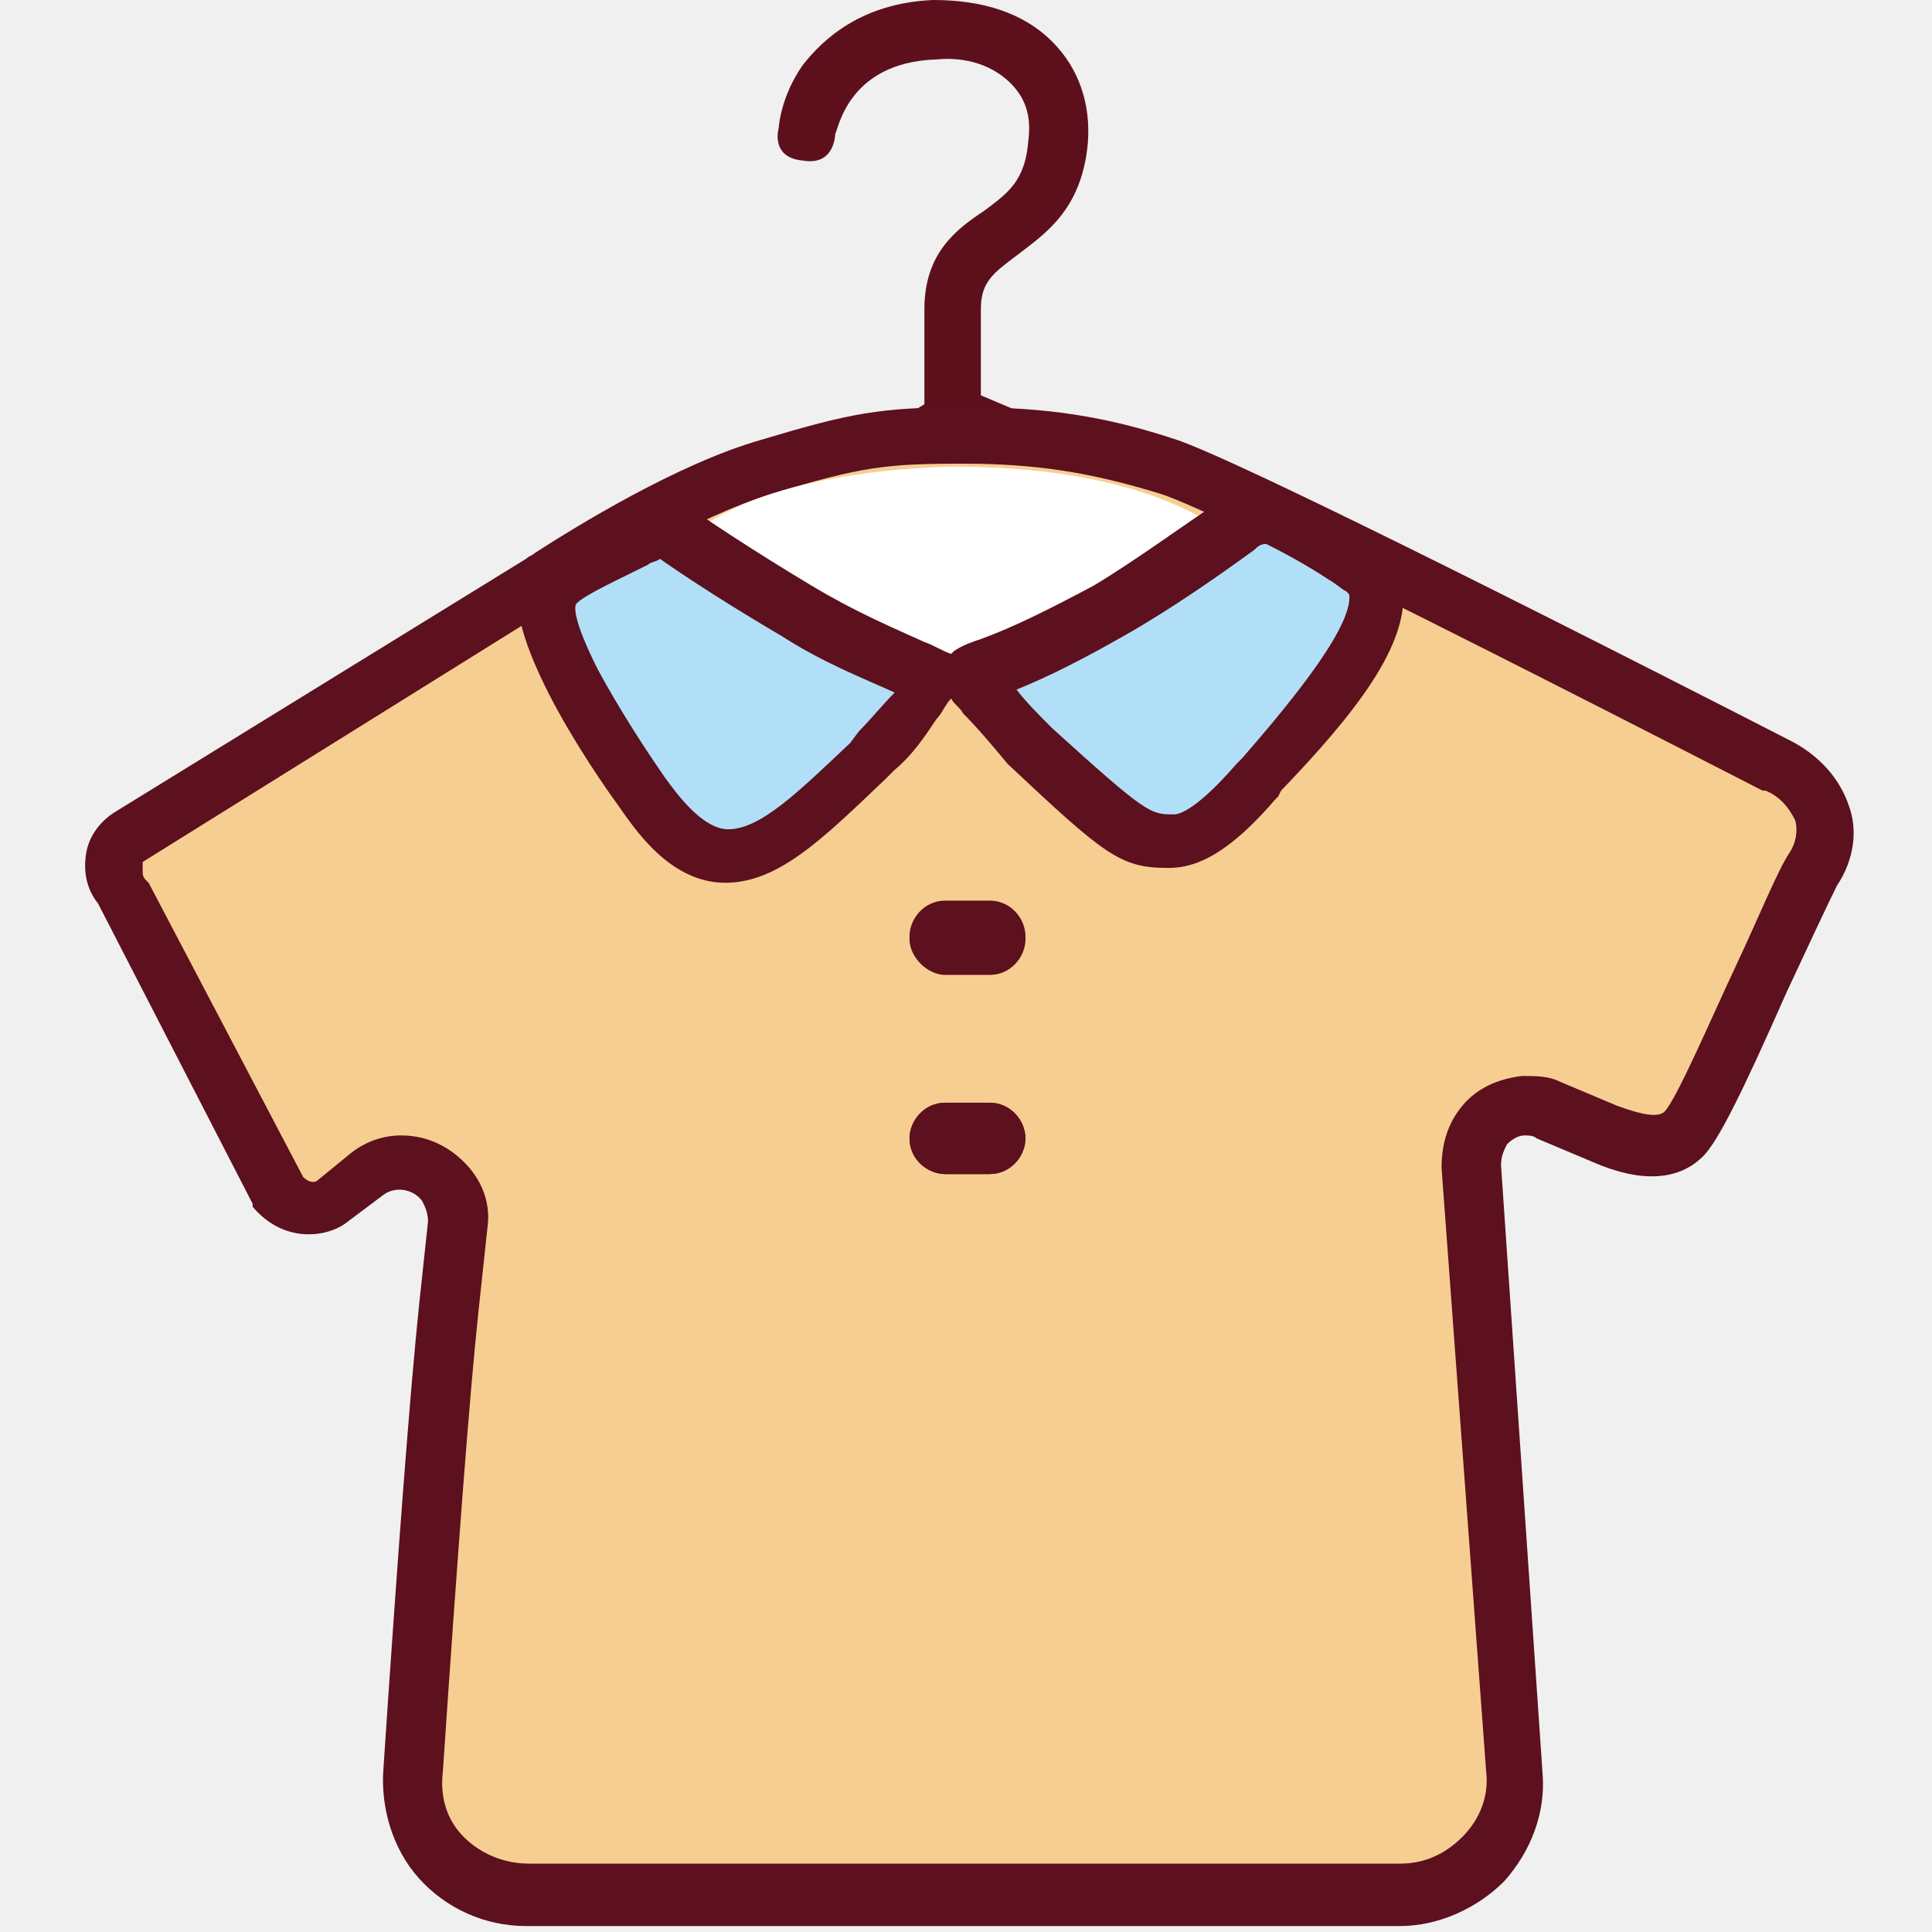
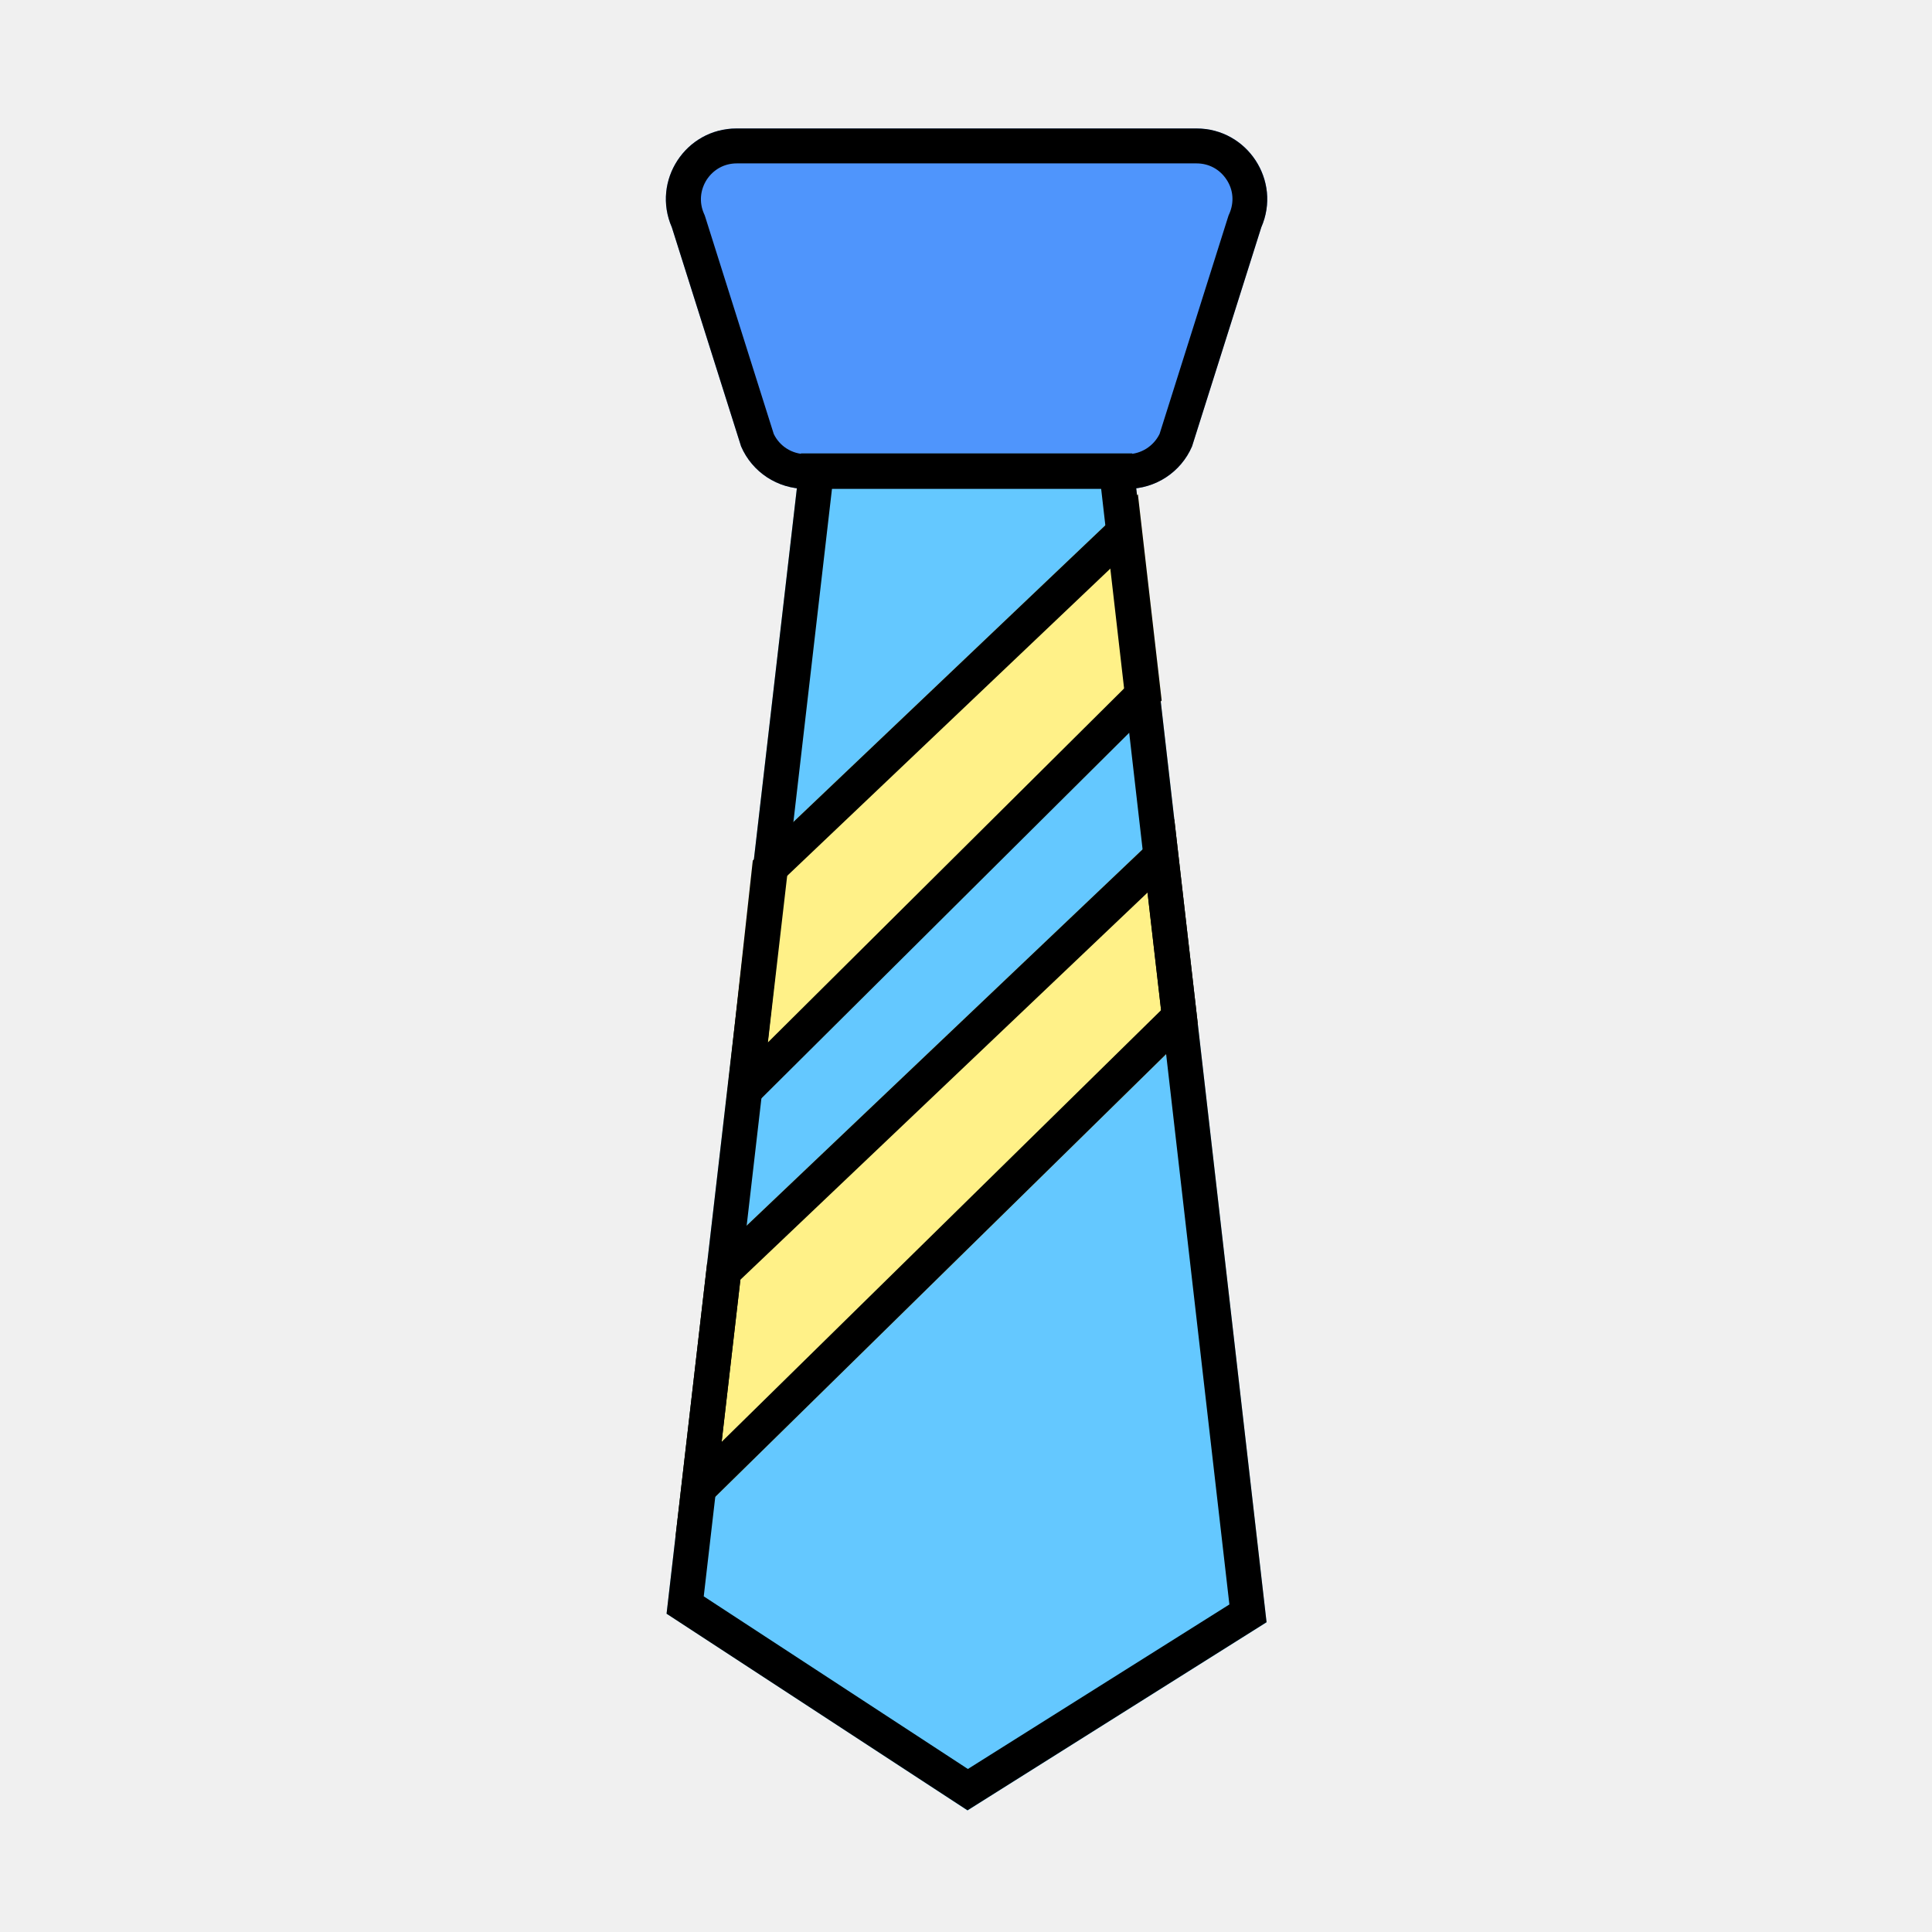
- <svg xmlns="http://www.w3.org/2000/svg" t="1545559461548" class="icon" style="" viewBox="0 0 1024 1024" version="1.1" p-id="26346" width="200" height="200">
+ <svg xmlns="http://www.w3.org/2000/svg" t="1545559389437" class="icon" style="" viewBox="0 0 1024 1024" version="1.1" p-id="23721" width="200" height="200">
  <defs>
    <style type="text/css" />
  </defs>
-   <path d="M664.812 270.966l-144.935-61.44v-45.686c0-14.178 6.302-18.905 18.905-28.357 14.178-11.028 34.658-23.631 37.809-59.865 1.575-20.48-4.726-39.385-18.905-53.563-15.754-15.754-37.809-22.055-63.015-22.055-37.809 1.575-58.289 20.48-69.317 34.658-11.028 15.754-12.603 31.508-12.603 33.083 0 0-4.726 15.754 12.603 17.329 17.329 3.151 17.329-14.178 17.329-14.178 1.575-1.575 6.302-37.809 53.563-39.385 15.754-1.575 29.932 3.151 39.385 12.603 7.877 7.877 11.028 17.329 9.452 29.932-1.575 22.055-11.028 28.357-23.631 37.809-14.178 9.452-31.508 22.055-31.508 51.988v50.412l-130.757 80.345c-6.302 4.726-9.452 14.178-4.726 20.48 3.151 4.726 7.877 7.877 12.603 7.877 3.151 0 4.726 0 7.877-1.575l135.483-81.92L653.785 299.323c1.575 1.575 3.151 1.575 6.302 1.575 6.302 0 11.028-3.151 14.178-9.452 1.575-7.877-1.575-17.329-9.452-20.48z" fill="#5D101C" p-id="26347" />
-   <path d="M942.08 406.449c-192.197-99.249-299.323-151.237-322.954-159.114-34.658-11.028-64.591-15.754-107.126-15.754s-58.289 3.151-103.975 15.754c-47.262 14.178-105.551 51.988-121.305 61.44L69.317 444.258c-9.452 6.302-12.603 20.48-4.726 29.932L146.511 630.154c11.028 14.178 25.206 9.452 29.932 4.726l18.905-14.178c12.603-9.452 31.508-7.877 42.535 6.302 4.726 6.302 6.302 12.603 6.302 20.48-1.575 14.178-3.151 29.932-4.726 44.111-4.726 45.686-11.028 127.606-18.905 245.76-1.575 17.329 4.726 34.658 15.754 45.686 11.028 12.603 28.357 20.48 45.686 20.48h463.163c17.329 0 33.083-7.877 45.686-18.905 11.028-12.603 17.329-29.932 15.754-45.686l-23.631-319.803c-1.575-15.754 11.028-31.508 28.357-31.508 4.726 0 9.452 0 14.178 1.575l29.932 12.603c9.452 3.151 29.932 12.603 40.96 0 12.603-12.603 53.563-116.578 67.742-138.634s-1.575-47.262-22.055-56.714z" fill="#F7CE92" p-id="26348" />
-   <path d="M979.889 426.929c-4.726-14.178-15.754-26.782-31.508-34.658-193.772-99.249-300.898-151.237-324.529-159.114-37.809-12.603-69.317-17.329-111.852-17.329-45.686 0-61.44 3.151-108.702 17.329-44.111 12.603-97.674 45.686-119.729 59.865-1.575 1.575-3.151 1.575-4.726 3.151L61.44 430.08c-7.877 4.726-14.178 12.603-15.754 22.055-1.575 9.452 0 18.905 6.302 26.782L133.908 638.031v1.575c17.329 20.48 40.96 15.754 50.412 7.877l18.905-14.178c6.302-4.726 15.754-3.151 20.48 3.151 1.575 3.151 3.151 6.302 3.151 11.028l-4.726 44.111c-4.726 45.686-11.028 127.606-18.905 245.76-1.575 20.48 4.726 42.535 18.905 58.289 14.178 15.754 34.658 25.206 56.714 25.206h463.163c20.48 0 40.96-9.452 55.138-23.631 14.178-15.754 22.055-36.234 20.48-56.714L795.569 617.551c0-4.726 1.575-7.877 3.151-11.028 3.151-3.151 6.302-4.726 9.452-4.726 1.575 0 4.726 0 6.302 1.575l29.932 12.603c11.028 4.726 39.385 15.754 58.289-3.151 7.877-7.877 20.48-33.083 44.111-86.646 11.028-23.631 22.055-47.262 26.782-56.714 9.452-14.178 11.028-29.932 6.302-42.535z m-31.508 25.206c-6.302 9.452-15.754 33.083-28.357 59.865-12.603 26.782-31.508 70.892-37.809 77.194-4.726 4.726-20.48-1.575-25.206-3.151l-29.932-12.603c-6.302-3.151-12.603-3.151-20.48-3.151-12.603 1.575-23.631 6.302-31.508 15.754s-11.028 20.48-11.028 33.083l23.631 319.803c1.575 12.603-3.151 25.206-12.603 34.658-9.452 9.452-20.48 14.178-33.083 14.178H280.418c-12.603 0-25.206-4.726-34.658-14.178-9.452-9.452-12.603-22.055-11.028-34.658 7.877-116.578 14.178-200.074 18.905-244.185l4.726-44.111c1.575-11.028-1.575-22.055-9.452-31.508-9.452-11.028-22.055-17.329-36.234-17.329-9.452 0-18.905 3.151-26.782 9.452l-17.329 14.178c-1.575 1.575-4.726 1.575-7.877-1.575l-81.92-155.963-1.575-1.575c-1.575-1.575-1.575-3.151-1.575-4.726V456.862l217.403-135.483c1.575-1.575 3.151-1.575 4.726-3.151 18.905-12.603 70.892-44.111 111.852-56.714 47.262-14.178 59.865-15.754 100.825-15.754 39.385 0 67.742 4.726 103.975 15.754 15.754 4.726 83.495 36.234 319.803 157.538h1.575c7.877 3.151 12.603 9.452 15.754 15.754 1.575 6.302 0 12.603-3.151 17.329z" fill="#5D101D" p-id="26349" />
-   <path d="M500.972 516.726h23.631c11.028 0 18.905-9.452 18.905-18.905 0-11.028-9.452-18.905-18.905-18.905h-23.631c-11.028 0-18.905 9.452-18.905 18.905s9.452 18.905 18.905 18.905z m23.631 67.742h-23.631c-11.028 0-18.905 9.452-18.905 18.905 0 11.028 9.452 18.905 18.905 18.905h23.631c11.028 0 18.905-9.452 18.905-18.905s-7.877-18.905-18.905-18.905z" fill="#5D101C" p-id="26350" />
-   <path d="M351.311 277.268c15.754 11.028 40.96 26.782 70.892 45.686s55.138 28.357 75.618 36.234c-9.452 11.028-18.905 26.782-31.508 39.385-33.083 31.508-55.138 55.138-80.345 55.138-20.48 0-36.234-22.055-45.686-33.083-26.782-40.96-63.015-97.674-45.686-113.428 7.877-6.302 31.508-17.329 56.714-29.932zM622.277 447.409c-18.905 0-23.631-3.151-74.043-50.412-12.603-12.603-25.206-28.357-34.658-37.809 20.48-9.452 44.111-17.329 74.043-34.658 31.508-18.905 64.591-42.535 80.345-53.563 23.631 9.452 40.96 23.631 51.988 29.932 28.357 20.48-18.905 75.618-51.988 113.428-4.726 4.726-26.782 33.083-45.686 33.083z" fill="#B2DFF8" p-id="26351" />
-   <path d="M505.698 247.335c55.138 0 99.249 9.452 130.757 26.782-11.028 9.452-107.126 78.769-130.757 78.769-23.631 0-119.729-64.591-130.757-75.618 45.686-29.932 130.757-29.932 130.757-29.932z" fill="#FFFFFF" p-id="26352" />
-   <path d="M524.603 477.342h-23.631c-11.028 0-18.905 9.452-18.905 18.905 0 11.028 9.452 18.905 18.905 18.905h23.631c11.028 0 18.905-9.452 18.905-18.905s-7.877-18.905-18.905-18.905z m0 107.126h-23.631c-11.028 0-18.905 9.452-18.905 18.905 0 11.028 9.452 18.905 18.905 18.905h23.631c11.028 0 18.905-9.452 18.905-18.905s-7.877-18.905-18.905-18.905z m218.978-272.542c-1.575-9.452-6.302-18.905-14.178-25.206h-1.575c-3.151-1.575-4.726-3.151-9.452-6.302-11.028-7.877-26.782-17.329-45.686-25.206l-7.877-3.151-6.302 4.726c-3.151 1.575-7.877 4.726-12.603 9.452-17.329 11.028-42.535 29.932-66.166 44.111-23.631 12.603-42.535 22.055-59.865 28.357-4.726 1.575-9.452 3.151-14.178 6.302l-1.575 1.575c-4.726-1.575-9.452-4.726-14.178-6.302-17.329-7.877-36.234-15.754-59.865-29.932-31.508-18.905-55.138-34.658-70.892-45.686l-7.877-4.726-7.877 3.151c-4.726 1.575-9.452 4.726-14.178 6.302-23.631 11.028-37.809 18.905-45.686 25.206-17.329 15.754-6.302 44.111 3.151 64.591 11.028 23.631 28.357 50.412 40.96 67.742 7.877 11.028 26.782 40.96 56.714 40.96 28.357 0 51.988-23.631 85.071-55.138l4.726-4.726c9.452-7.877 15.754-17.329 22.055-26.782 3.151-3.151 4.726-7.877 7.877-11.028 1.575 3.151 4.726 4.726 6.302 7.877 7.877 7.877 15.754 17.329 23.631 26.782 51.988 48.837 59.865 55.138 85.071 55.138 11.028 0 28.357-3.151 56.714-36.234l1.575-1.575 1.575-3.151c39.385-40.96 67.742-77.194 64.591-107.126z m-288.295 75.618l-4.726 6.302c-26.782 25.206-47.262 45.686-64.591 45.686-14.178 0-28.357-20.48-33.083-26.782-11.028-15.754-25.206-37.809-36.234-58.289-12.603-25.206-12.603-33.083-11.028-34.658 4.726-4.726 22.055-12.603 37.809-20.48 1.575-1.575 4.726-1.575 6.302-3.151 15.754 11.028 37.809 25.206 64.591 40.96 22.055 14.178 42.535 22.055 59.865 29.932-6.302 6.302-12.603 14.178-18.905 20.48z m203.225 14.178l-1.575 1.575-1.575 1.575c-20.48 23.631-29.932 26.782-33.083 26.782-12.603 0-14.178 0-64.591-45.686-6.302-6.302-14.178-14.178-18.905-20.48 15.754-6.302 34.658-15.754 56.714-28.357 25.206-14.178 51.988-33.083 69.317-45.686 1.575-1.575 3.151-3.151 6.302-3.151 12.603 6.302 23.631 12.603 33.083 18.905 3.151 1.575 6.302 4.726 9.452 6.302 1.575 1.575 1.575 1.575 1.575 3.151 0 18.905-36.234 61.44-56.714 85.071z" fill="#5D101D" p-id="26353" />
+   <path d="M390.4 68.1h243.8c27 0 45.1 27.7 34.3 52.4l-36.7 116.1c-5.9 13.7-19.4 22.5-34.3 22.5H427.1c-14.9 0-28.4-8.8-34.3-22.5l-36.7-116.1c-10.8-24.7 7.3-52.4 34.3-52.4z" fill="#4F95FC" p-id="23722" />
+   <path d="M424.5 240.3l-71.2 615 159.5 104.3 158.5-99.7-71.2-619.6z" fill="#64C8FF" p-id="23723" />
+   <path d="M603.1 262L399 456.1l-16.2 146.5 232.9-231.4z" fill="#FFF188" p-id="23724" />
+   <path d="M589 300.9l7.3 63.5-189.4 188.2 9.7-87.8L589 300.9m14.1-38.9L399 456.1l-16.1 146.6 232.8-231.4L603.1 262z" fill="" p-id="23725" />
+   <path d="M622.4 434.2L374.8 669.5 358.1 814l276.7-271.7z" fill="#FFF188" p-id="23726" />
+   <path d="M608.2 473.1l7.2 62.3-232.9 228.8 9.9-85.9 215.8-205.2m14.2-38.9L374.8 669.5 358.1 814l276.7-271.7-12.4-108.1z" fill="" p-id="23727" />
+   <path d="M583.6 258.8l68 591.6L513 937.6l-140-91.5 68-587.3h142.6m16.5-18.5H424.5l-71.2 615 159.5 104.2 158.5-99.7-71.2-619.5z" fill="" p-id="23728" />
+   <path d="M634.2 86.6c6.5 0 12.3 3.1 15.9 8.6 3.6 5.4 4.1 12 1.5 18l-0.4 0.9-0.3 0.9-36.3 115c-3.2 6.5-9.8 10.7-17 10.7H427.1c-7.3 0-13.9-4.2-17-10.7l-36.3-115-0.3-0.9-0.4-0.9c-2.6-6-2-12.5 1.5-18 3.6-5.4 9.3-8.6 15.9-8.6h243.7m0-18.5H390.4c-27 0-45.1 27.7-34.3 52.4l36.7 116.1c5.9 13.7 19.4 22.5 34.3 22.5h170.4c14.9 0 28.4-8.8 34.3-22.5l36.7-116.1c10.8-24.7-7.4-52.4-34.3-52.4z" fill="" p-id="23729" />
</svg>
